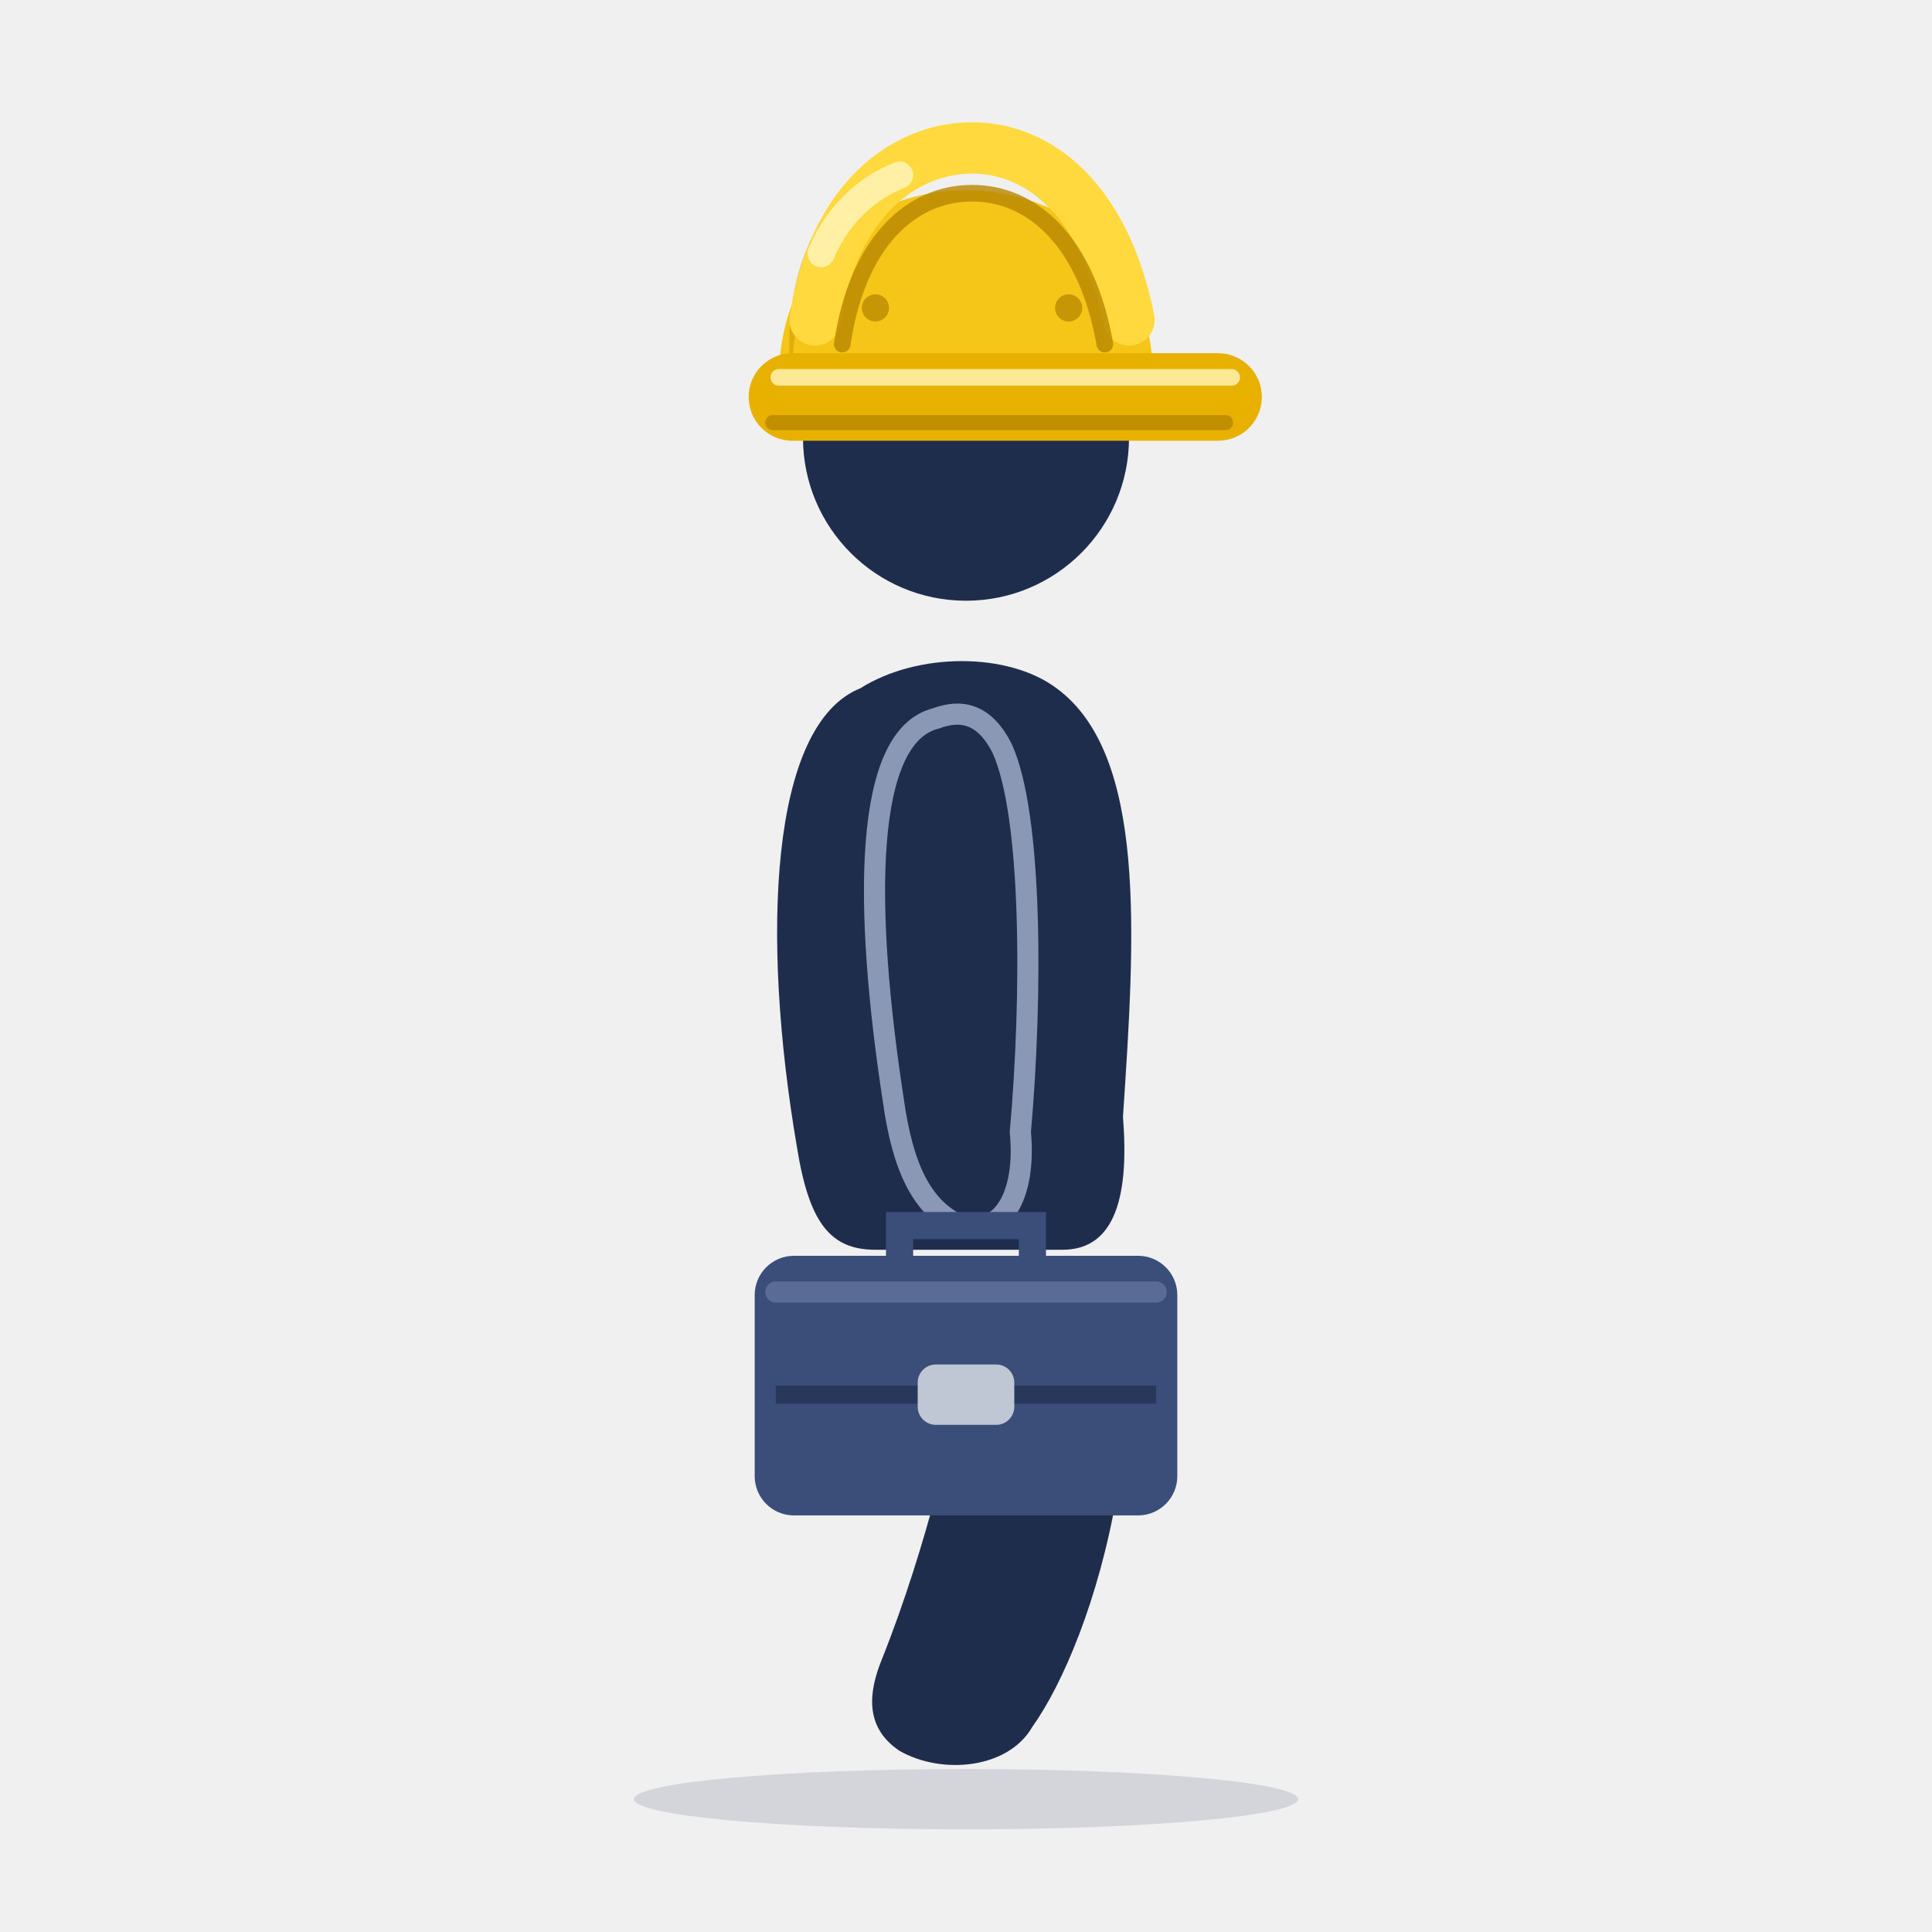
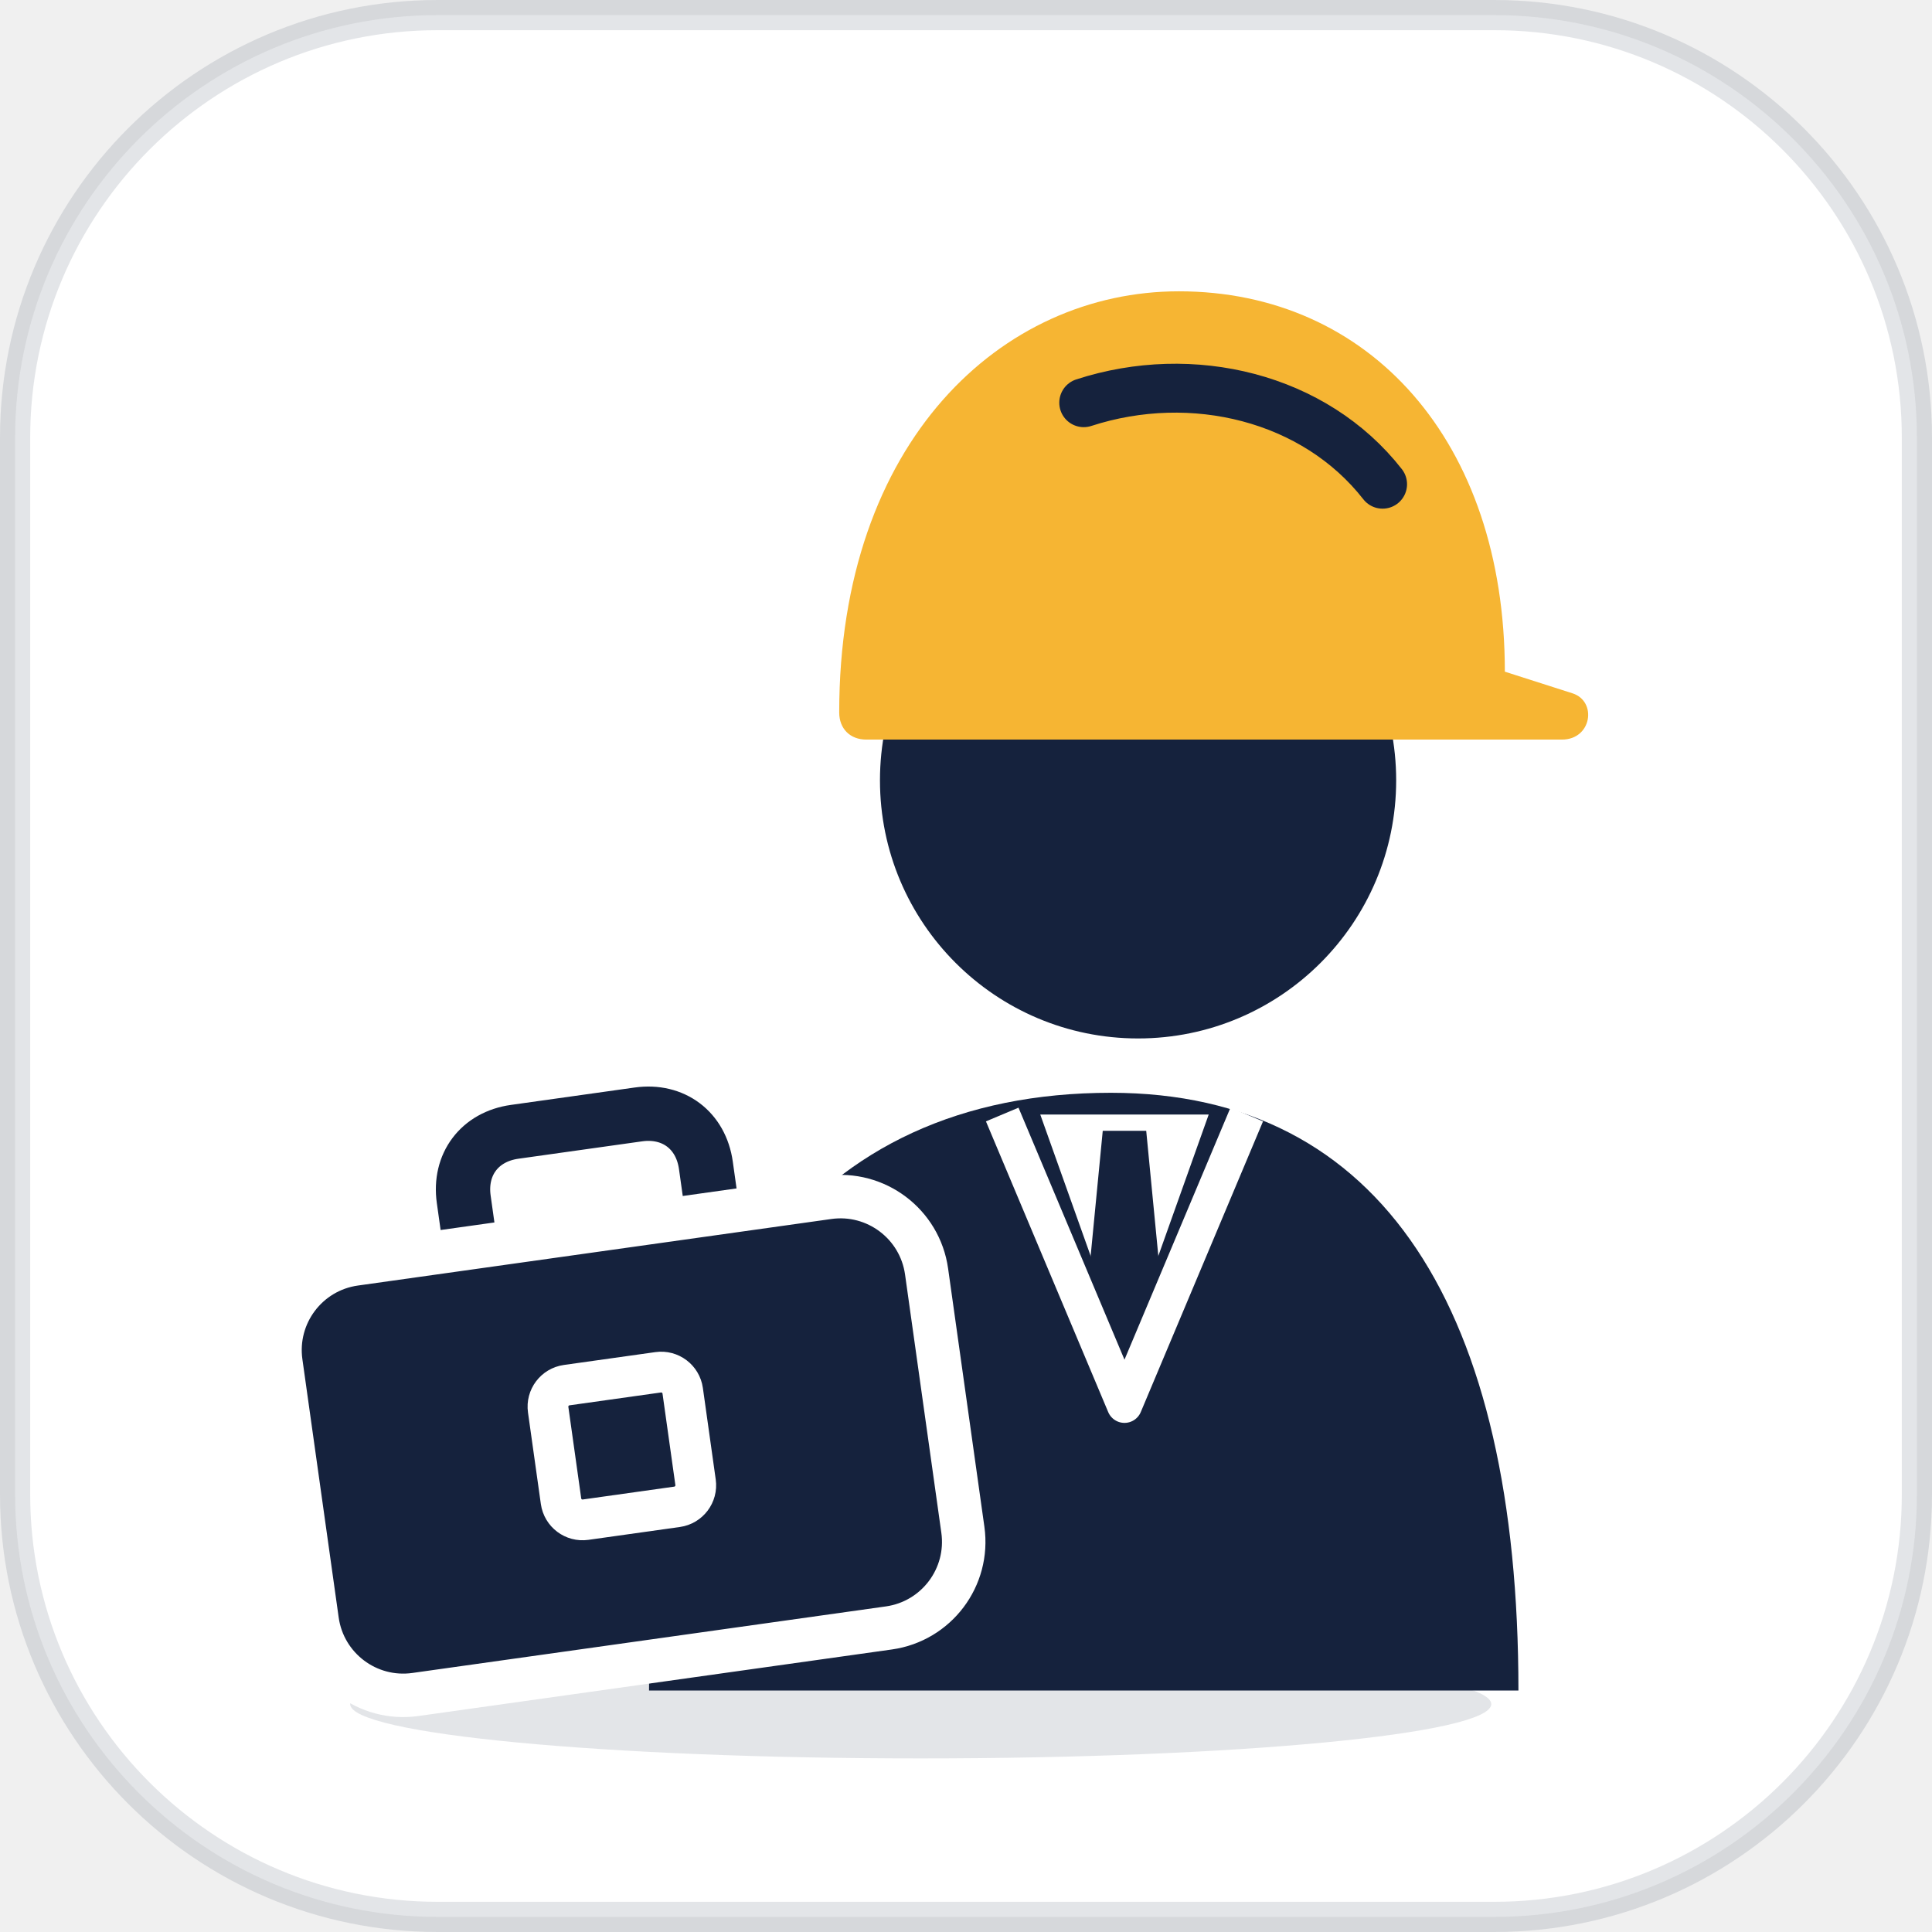
<svg xmlns="http://www.w3.org/2000/svg" viewBox="0 0 64 64" width="64" height="64" role="img" aria-label="Groundwork logo">
-   <ellipse cx="32" cy="59.600" rx="11" ry="1" fill="#1F2D4D" opacity=".14" />
-   <path d="M31 49.500H37C36.400 53 35.200 55.800 34.200 57.200C33.400 58.600 31.200 58.800 29.800 58C28.600 57.200 28.800 56 29.200 55C30 53 30.600 51 31 49.500Z" fill="#1F2D4D" />
-   <circle cx="32" cy="14.500" r="5.400" fill="#1F2D4D" />
-   <path d="M28.500 22.800C25.500 24 25.200 31 26.400 38C26.800 40.500 27.500 41.400 29 41.400H35.200C37 41.400 37.400 39.500 37.200 37C37.600 31 38 25 35 22.800C33.400 21.600 30.400 21.600 28.500 22.800Z" fill="#1F2D4D" />
-   <path d="M31 23.800C28.600 24.400 28.600 30 29.600 36.500C29.900 38.600 30.500 40 31.800 40.600C33.200 41 34 39.600 33.800 37.500C34.200 33 34.200 27 33.200 24.800C32.600 23.600 31.800 23.500 31 23.800Z" fill="none" stroke="#8A97B5" stroke-width=".7" stroke-linejoin="round" />
-   <path d="M29.800 41.800V40.600H34.200V41.800" fill="none" stroke="#3B4D79" stroke-width=".9" stroke-linecap="round" />
-   <rect x="25" y="41.600" width="14" height="8.600" rx="1.300" fill="#3B4D79" />
-   <path d="M25.700 42.800H38.300" stroke="#5A6C96" stroke-width=".7" stroke-linecap="round" />
-   <path d="M25.700 46.200H38.300" stroke="#1F2D4D" stroke-width=".6" opacity=".7" />
-   <rect x="30.400" y="45.200" width="3.200" height="2" rx=".6" fill="#BFC6D4" />
-   <path d="M25.800 12.600C25.800 4.200 38.200 4.200 38.200 12.600Z" fill="#F5C518" />
-   <path d="M26.200 12.600C26.400 9 27.400 6.600 29 5.400C26.800 7 25.900 9.400 26.200 12.600Z" fill="#C99700" opacity=".5" />
-   <path d="M27 10.600C27.600 6.600 30 4.900 32.200 4.900C34.400 4.900 36.600 6.600 37.400 10.600" fill="none" stroke="#FFD93D" stroke-width="1.700" stroke-linecap="round" />
-   <path d="M27.900 11.400C28.400 8 30.200 6.400 32.200 6.400C34.200 6.400 36 8 36.600 11.400" fill="none" stroke="#B88700" stroke-width=".55" stroke-linecap="round" opacity=".8" />
-   <path d="M27.200 8.400C27.800 7 28.800 6.200 29.800 5.800" fill="none" stroke="#FFF3B0" stroke-width=".9" stroke-linecap="round" opacity=".9" />
-   <rect x="24.800" y="11.700" width="17" height="2.900" rx="1.450" fill="#E8B100" />
-   <path d="M25.800 12.500H40.800" stroke="#FFF3B0" stroke-width=".55" stroke-linecap="round" opacity=".85" />
-   <path d="M25.600 14H40.600" stroke="#B88700" stroke-width=".5" stroke-linecap="round" opacity=".8" />
-   <circle cx="29" cy="10.200" r=".45" fill="#B88700" opacity=".75" />
-   <circle cx="35.400" cy="10.200" r=".45" fill="#B88700" opacity=".75" />
+   <rect x="0.5" y="0.5" width="63" height="63" rx="14" fill="#FFFFFF" stroke="#15223D" stroke-opacity="0.12" />
+   <g transform="translate(3.5 2) scale(0.9)">
+     <ellipse cx="30" cy="60.5" rx="21" ry="2" fill="#15223D" opacity="0.12" />
+     <path d="M20 60C20 46 26 38 37 38C47 38 52 46 52 60Z" fill="#15223D" />
+     <path d="M34.4 38.8H40.6L37.5 47.5Z" fill="#FFFFFF" />
+     <path d="M36.7 39.4H38.3L38.9 45.6L37.5 48.4L36.1 45.6Z" fill="#15223D" />
+     <path d="M33 38.8L37.5 49.5L42 38.8" fill="none" stroke="#FFFFFF" stroke-width="1.3" stroke-linejoin="round" />
+     <circle cx="38" cy="26.5" r="9.5" fill="#15223D" />
+     <g>
+       <path d="M27 24C27 14 33 8.5 39.5 8.5C46.5 8.5 51.5 14 51.5 22.5L54 23.3C54.9 23.6 54.7 25 53.6 25H28C27.4 25 27 24.6 27 24Z" fill="#F6B533" />
+       <path d="M36 12.6C40 11.3 44.5 12.4 47 15.6" fill="none" stroke="#15223D" stroke-width="1.8" stroke-linecap="round" />
+     </g>
+     <g>
+       <g transform="rotate(-8 19 51)">
+         <path d="M14.5 43.6V41.2C14.5 39.9 15.4 39 16.7 39H21.3C22.6 39 23.5 39.9 23.5 41.2V43.6" fill="none" stroke="#FFFFFF" stroke-width="4.2" />
+         <path d="M14.5 43.6V41.2C14.5 39.9 15.4 39 16.7 39H21.3C22.6 39 23.5 39.9 23.5 41.2V43.6" fill="none" stroke="#15223D" stroke-width="2" />
+         <rect x="7" y="43" width="24" height="16" rx="3.2" fill="#15223D" stroke="#FFFFFF" stroke-width="1.6" />
+         <rect x="16.5" y="48.5" width="5" height="5" rx="0.8" fill="none" stroke="#FFFFFF" stroke-width="1.5" />
+       </g>
+     </g>
+   </g>
</svg>
